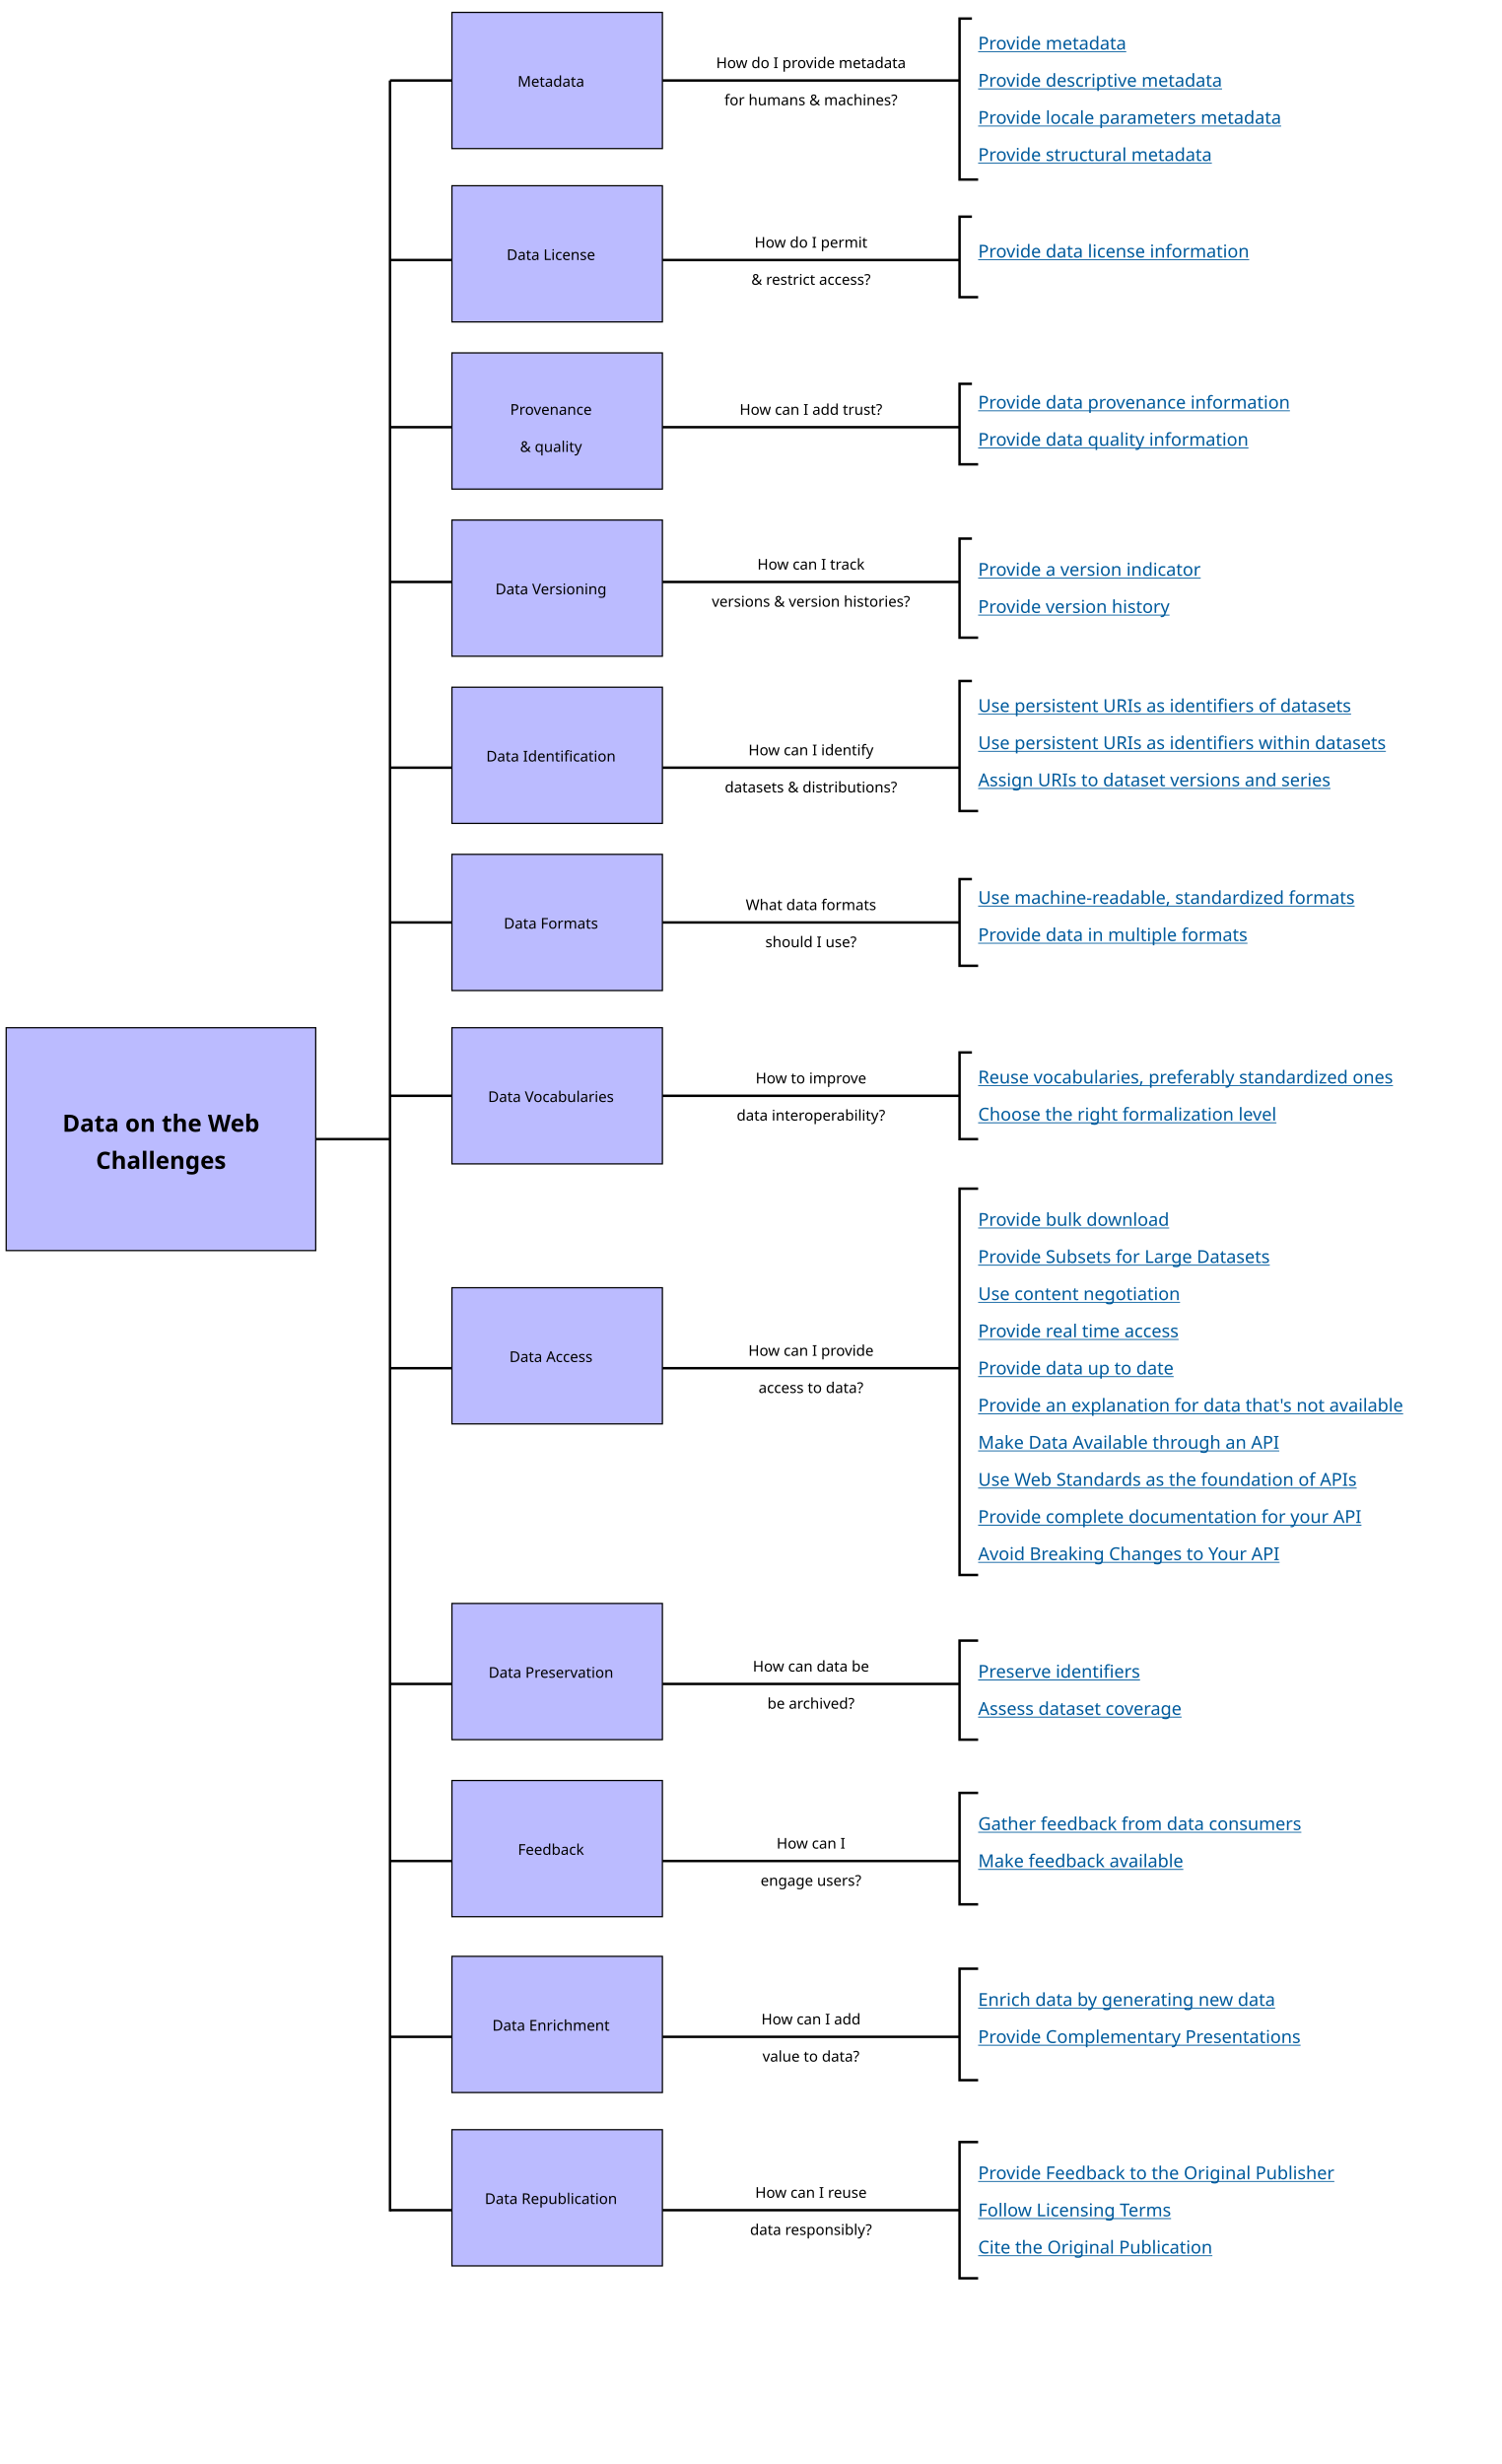
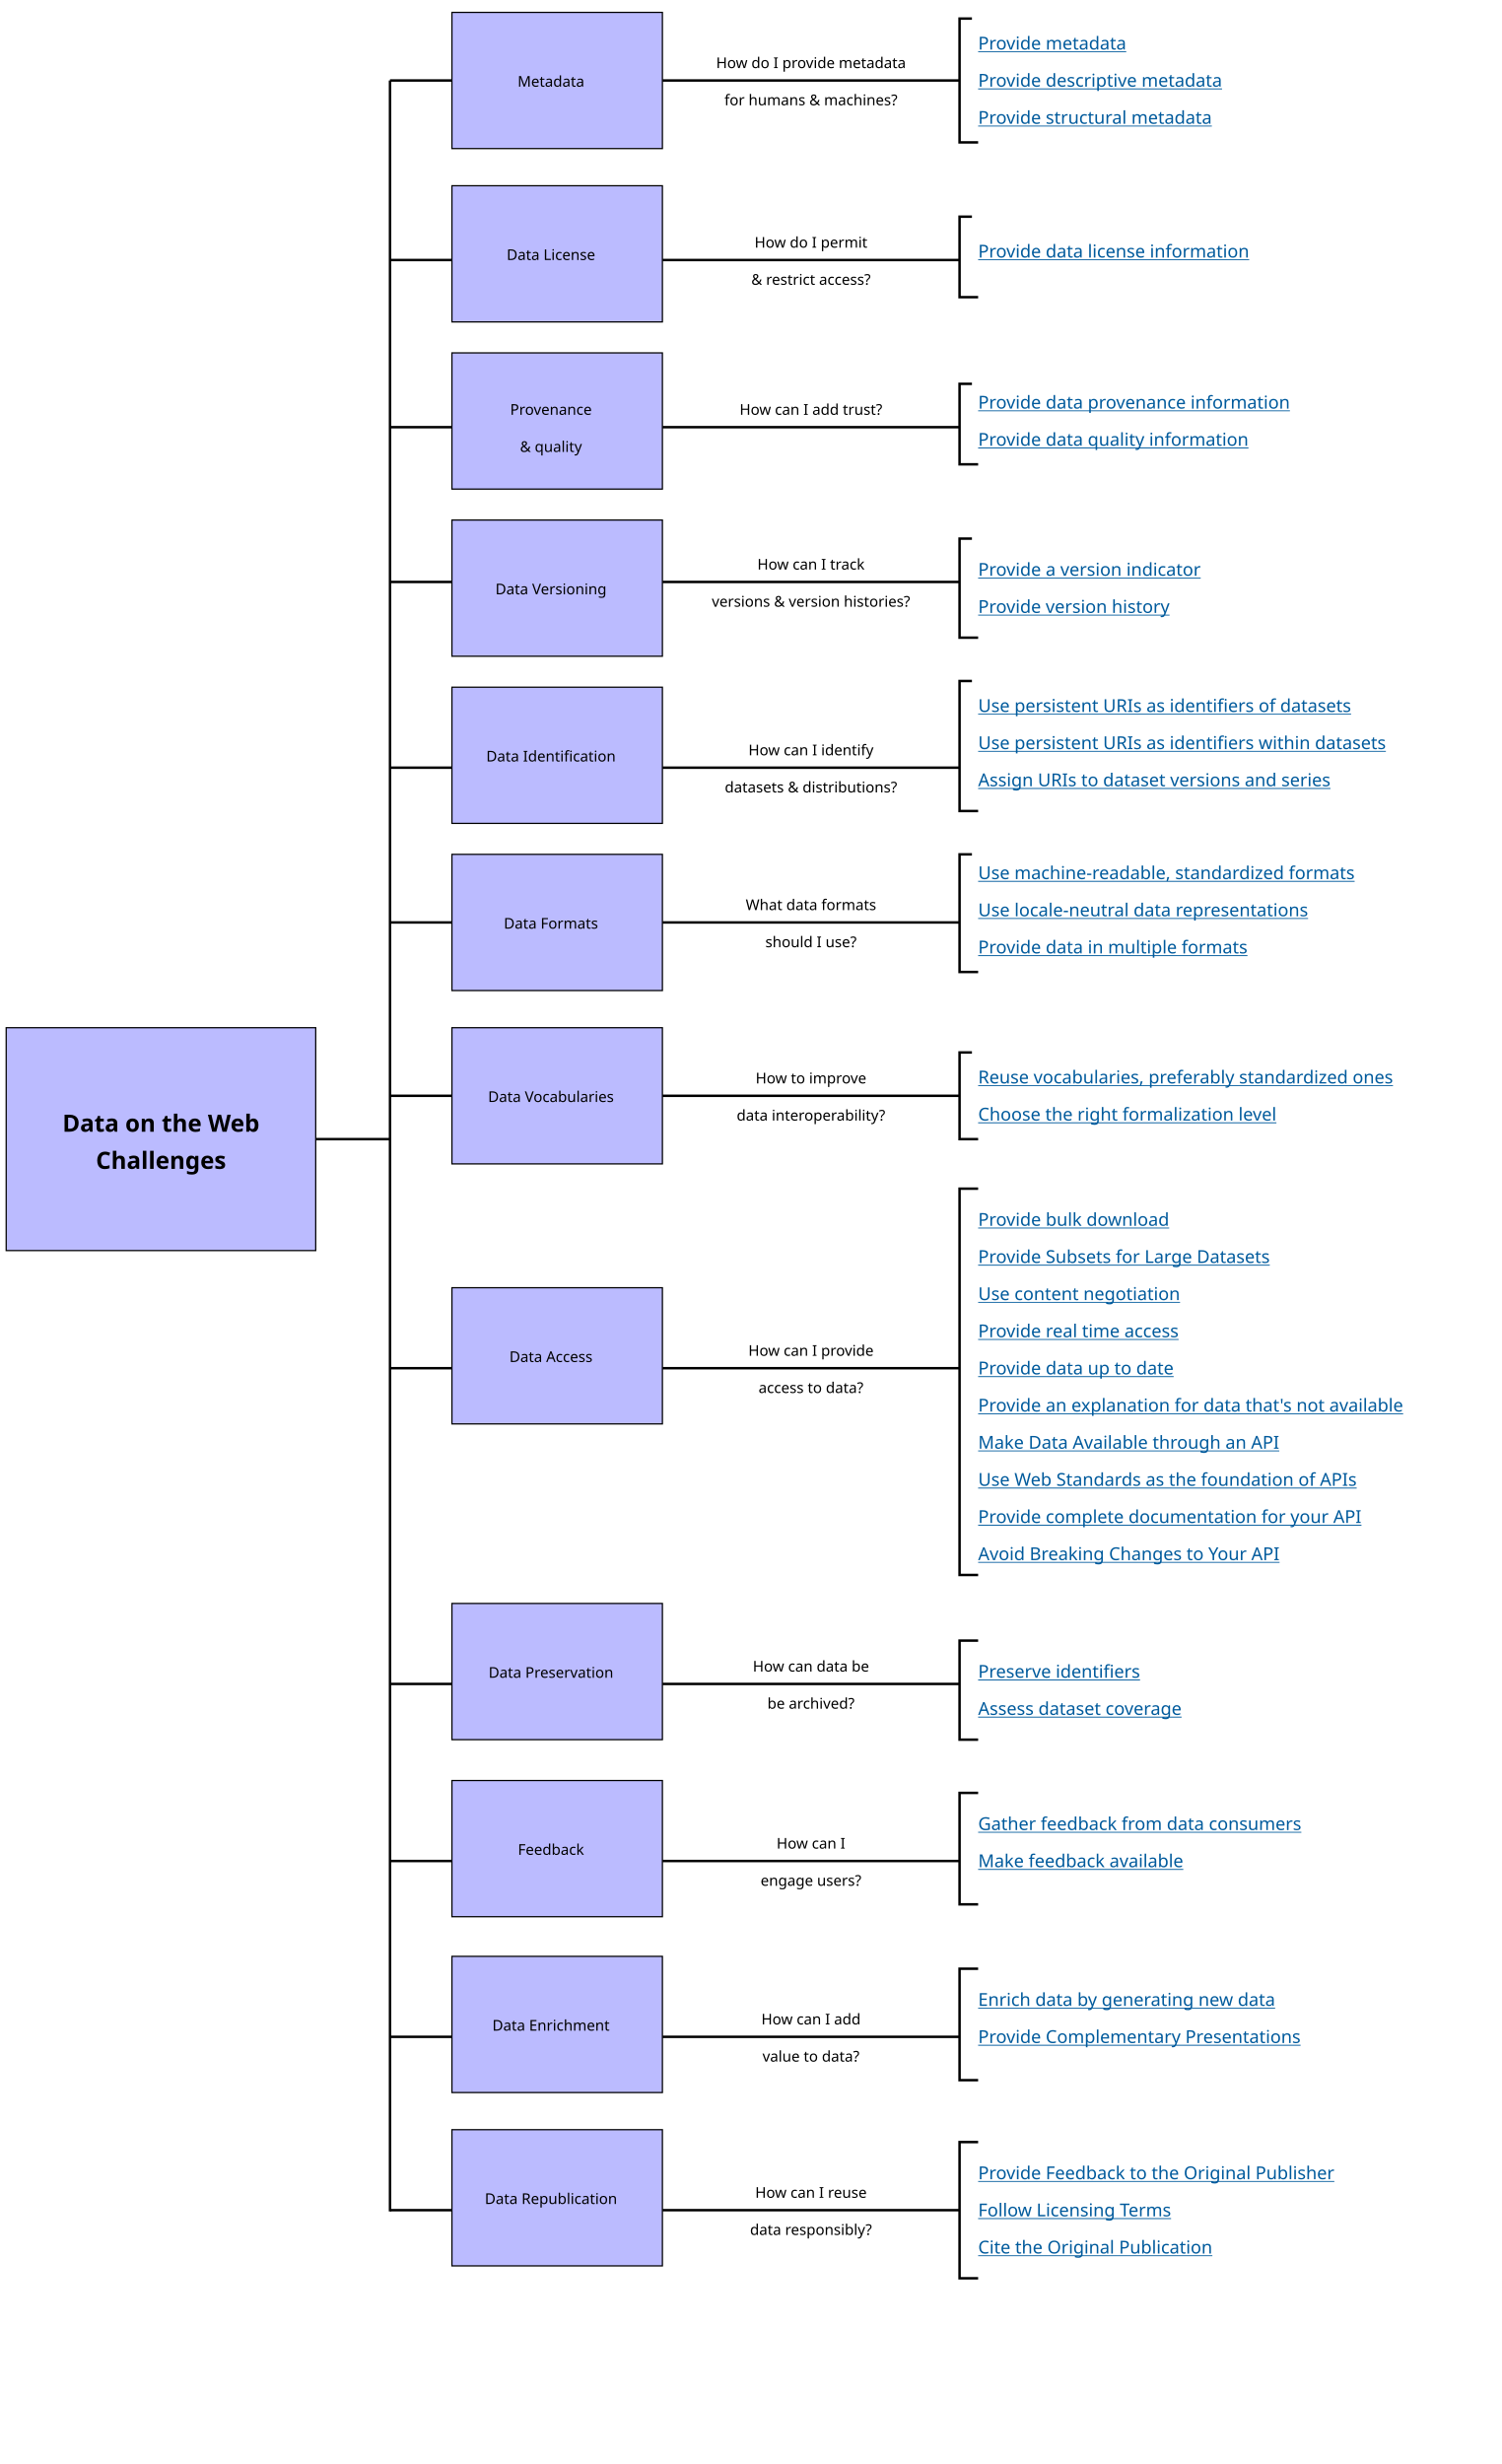
<svg xmlns="http://www.w3.org/2000/svg" xmlns:xlink="http://www.w3.org/1999/xlink" width="920" height="1510" viewBox="945 20 800 1990" preserveAspectRatio="xMinYMin">
  <style type="text/css">
  text {
    font-family:sans-serif;
    font-size:1em;
  }

  text.leftCol, text.rightCol {
    fill:#005A9C; 
    font-size:1.2em;
    text-anchor:end;
    cursor:pointer;
    text-decoration:underline;
  }
  text.rightCol {text-anchor:start}

  .connectorLabel, .blueBoxText, .centreBox {text-anchor:middle; fill:black; stroke:none}

  .centreBox {font-size:1.6em; font-weight:bold}

  #svg {border:medium solid green}
</style>
  <defs>
    <rect x="60" y="10" width="170" height="110" fill="#bbf" stroke="black" stroke-width="1" id="firstRect" />
    <path id="leftConnector" stroke="black" stroke-width="2" d="M 420 85 L 660 85" />
    <path id="rightConnector" stroke="black" stroke-width="2" d="M 830 85 L 890 85" />
    <path id="RColLeftConnector" stroke="black" stroke-width="2" d="M 460 85 L 520 85" />
    <path id="RColRightConnector" stroke="black" stroke-width="2" d="M 680 85 L 920 85" />
    <path id="verticalConnector" stroke="black" stroke-width="2" d="M 890 85 L 890 1806" />
    <path id="challengeToVert" stroke="black" stroke-width="2" d="M -60 90 L 0 90" />
  </defs>
  <g transform="translate(800,0)">
    <g id="BPsMetadata" transform="translate(925,5)">
      <text x="10" y="55" class="rightCol" id="ProvideMetadata">Provide metadata</text>
      <text x="10" y="85" class="rightCol" id="DescriptiveMetadata">Provide descriptive metadata</text>
-       <text x="10" y="115" class="rightCol" id="LocaleParametersMetadata">Provide locale parameters metadata</text>
-       <text x="10" y="145" class="rightCol" id="StructuralMetadata">Provide structural metadata</text>
-       <path d="M 5,30 L -5,30 -5,160 10,160" stroke-width="2" stroke="black" fill="none" />
+       <text x="10" y="115" class="rightCol" id="StructuralMetadata">Provide structural metadata</text>
+       <path d="M 5,30 L -5,30 -5,130 10,130" stroke-width="2" stroke="black" fill="none" />
    </g>
    <g>
      <use xlink:href="#RColLeftConnector" />
      <text x="800" y="75" class="connectorLabel">How do I provide metadata</text>
      <text x="800" y="105" class="connectorLabel">for humans &amp; machines?</text>
      <use xlink:href="#RColRightConnector" />
    </g>
    <g transform="translate(450,20)">
      <use xlink:href="#firstRect" />
      <text x="140" y="70" class="blueBoxText">Metadata</text>
    </g>
  </g>
  <g transform="translate(800,180)">
    <g id="BPsLicence" transform="translate(925,5)">
      <text x="10" y="43" class="rightCol" id="DataLicense">Provide data license information</text>
      <path d="M 5,10 L -5,10 -5,75 10,75" stroke-width="2" stroke="black" fill="none" />
    </g>
    <g transform="translate(0,-35)">
      <use xlink:href="#RColLeftConnector" />
      <text x="800" y="75" class="connectorLabel">How do I permit</text>
      <text x="800" y="105" class="connectorLabel">&amp; restrict access?</text>
      <use xlink:href="#RColRightConnector" />
    </g>
    <g transform="translate(450,-20)">
      <use xlink:href="#firstRect" />
      <text x="140" y="70" class="blueBoxText">Data License</text>
    </g>
  </g>
  <g transform="translate(800,315)">
    <g id="BPsProv" transform="translate(925,5)">
      <text x="10" y="30" class="rightCol" id="DataProvenance">Provide data provenance information</text>
      <text x="10" y="60" class="rightCol" id="DataQuality">Provide data quality information</text>
      <path d="M 5,10 L -5,10 -5,75 10,75" stroke-width="2" stroke="black" fill="none" />
    </g>
    <g transform="translate(0,-35)">
      <use xlink:href="#RColLeftConnector" />
      <text x="800" y="75" class="connectorLabel">How can I add trust?</text>
      <use xlink:href="#RColRightConnector" />
    </g>
    <g transform="translate(450,-20)">
      <use xlink:href="#firstRect" />
      <text x="140" y="60" class="blueBoxText">Provenance</text>
      <text x="140" y="90" class="blueBoxText">&amp; quality</text>
    </g>
  </g>
  <g transform="translate(800,450)">
    <g id="BPsVersion" transform="translate(925,5)">
      <text x="10" y="30" class="rightCol" id="VersioningInfo">Provide a version indicator</text>
      <text x="10" y="60" class="rightCol" id="VersionHistory">Provide version history</text>
      <path d="M 5,0 L -5,0 -5,80 10,80" stroke-width="2" stroke="black" fill="none" />
    </g>
    <g transform="translate(0,-45)">
      <use xlink:href="#RColLeftConnector" />
      <text x="800" y="75" class="connectorLabel">How can I track</text>
      <text x="800" y="105" class="connectorLabel">versions &amp; version histories?</text>
      <use xlink:href="#RColRightConnector" />
    </g>
    <g transform="translate(450,-20)">
      <use xlink:href="#firstRect" />
      <text x="140" y="70" class="blueBoxText">Data Versioning</text>
    </g>
  </g>
  <g transform="translate(800,585)">
    <g id="BPsIdentification" transform="translate(925,5)">
      <text x="10" y="5" class="rightCol" id="UniqueIdentifiers">Use persistent URIs as identifiers of datasets</text>
      <text x="10" y="35" class="rightCol" id="identifiersWithinDatasets">Use persistent URIs as identifiers within datasets</text>
      <text x="10" y="65" class="rightCol" id="VersionIdentifiers">Assign URIs to dataset versions and series</text>
      <path d="M 5,-20 L -5,-20 -5,85 10,85" stroke-width="2" stroke="black" fill="none" />
    </g>
    <g transform="translate(0,-30)">
      <use xlink:href="#RColLeftConnector" />
      <text x="800" y="75" class="connectorLabel">How can I identify</text>
      <text x="800" y="105" class="connectorLabel">datasets &amp; distributions?</text>
      <use xlink:href="#RColRightConnector" />
    </g>
    <g transform="translate(450,-20)">
      <use xlink:href="#firstRect" />
      <text x="140" y="70" class="blueBoxText">Data Identification</text>
    </g>
  </g>
  <g transform="translate(800,680)">
    <g id="BPsDataFormats" transform="translate(925,20)">
-       <text x="10" y="50" class="rightCol" id="MachineReadableStandardizedFormat">Use machine-readable, standardized formats</text>
-       <text x="10" y="80" class="rightCol" id="MultipleFormats">Provide data in multiple formats</text>
-       <path d="M 5,30 L -5,30 -5,100 10,100" stroke-width="2" stroke="black" fill="none" />
+       <text x="10" y="30" class="rightCol" id="MachineReadableStandardizedFormat">Use machine-readable, standardized formats</text>
+       <text x="10" y="60" class="rightCol" id="LocaleParametersMetadata">Use locale-neutral data representations</text>
+       <text x="10" y="90" class="rightCol" id="MultipleFormats">Provide data in multiple formats</text>
+       <path d="M 5,10 L -5,10 -5,105 10,105" stroke-width="2" stroke="black" fill="none" />
    </g>
    <g>
      <use xlink:href="#RColLeftConnector" />
      <text x="800" y="75" class="connectorLabel">What data formats</text>
      <text x="800" y="105" class="connectorLabel">should I use?</text>
      <use xlink:href="#RColRightConnector" />
    </g>
    <g transform="translate(450,20)">
      <use xlink:href="#firstRect" />
      <text x="140" y="70" class="blueBoxText">Data Formats</text>
    </g>
  </g>
  <g transform="translate(800,820)">
    <g id="BPsDataVocab" transform="translate(925,20)">
      <text x="10" y="55" class="rightCol" id="ReuseVocabularies">Reuse vocabularies, preferably standardized ones</text>
      <text x="10" y="85" class="rightCol" id="ChooseRightFormalizationLevel">Choose the right formalization level</text>
      <path d="M 5,30 L -5,30 -5,100 10,100" stroke-width="2" stroke="black" fill="none" />
    </g>
    <g>
      <use xlink:href="#RColLeftConnector" />
      <text x="800" y="75" class="connectorLabel">How to improve</text>
      <text x="800" y="105" class="connectorLabel">data interoperability?</text>
      <use xlink:href="#RColRightConnector" />
    </g>
    <g transform="translate(450,20)">
      <use xlink:href="#firstRect" />
      <text x="140" y="70" class="blueBoxText">Data Vocabularies</text>
    </g>
  </g>
  <g transform="translate(800,1070)">
    <g id="BPsAccess" transform="translate(925,-90)">
      <text x="10" y="30" class="rightCol" id="BulkAccess">Provide bulk download</text>
      <text x="10" y="60" class="rightCol" id="ProvideSubsets">Provide Subsets for Large Datasets</text>
      <text x="10" y="90" class="rightCol" id="Conneg">Use content negotiation</text>
      <text x="10" y="120" class="rightCol" id="AccessRealTime">Provide real time access</text>
      <text x="10" y="150" class="rightCol" id="AccessUptoDate">Provide data up to date</text>
      <text x="10" y="180" class="rightCol" id="DataUnavailabilityReference">Provide an explanation for data that's not available</text>
      <text x="10" y="210" class="rightCol" id="useanAPI">Make Data Available through an API</text>
      <text x="10" y="240" class="rightCol" id="APIHttpVerbs">Use Web Standards as the foundation of APIs</text>
      <text x="10" y="270" class="rightCol" id="documentYourAPI">Provide complete documentation for your API</text>
      <text x="10" y="300" class="rightCol" id="avoidBreakingChangesAPI">Avoid Breaking Changes to Your API</text>
      <path d="M 10,0 L -5,0 -5,312 10,312" stroke-width="2" stroke="black" fill="none" />
    </g>
    <g transform="translate(0,-30)">
      <use xlink:href="#RColLeftConnector" />
      <text x="800" y="75" class="connectorLabel">How can I provide</text>
      <text x="800" y="105" class="connectorLabel">access to data?</text>
      <use xlink:href="#RColRightConnector" />
    </g>
    <g transform="translate(450,-20)">
      <use xlink:href="#firstRect" />
      <text x="140" y="70" class="blueBoxText">Data Access</text>
    </g>
  </g>
  <g transform="translate(800,1325)">
    <g id="BPsDataPreservation" transform="translate(925,20)">
      <text x="10" y="30" class="rightCol" id="ResourceStatus">Preserve identifiers</text>
      <text x="10" y="60" class="rightCol" id="EvaluateCoverage">Assess dataset coverage</text>
      <path d="M 10,0 L -5,0 -5,80 10,80" stroke-width="2" stroke="black" fill="none" />
    </g>
    <g transform="translate(0,-30)">
      <use xlink:href="#RColLeftConnector" />
      <text x="800" y="75" class="connectorLabel">How can data be</text>
      <text x="800" y="105" class="connectorLabel">be archived?</text>
      <use xlink:href="#RColRightConnector" />
    </g>
    <g transform="translate(450,-20)">
      <use xlink:href="#firstRect" />
      <text x="140" y="70" class="blueBoxText">Data Preservation</text>
    </g>
  </g>
  <g transform="translate(800,1468)">
    <g id="BPsDataPreservation" transform="translate(925,0)">
      <text x="10" y="30" class="rightCol" id="GatherFeedback">Gather feedback from data consumers</text>
      <text x="10" y="60" class="rightCol" id="FeedbackInformation">Make feedback available</text>
      <path d="M 10,0 L -5,0 -5,90 10,90" stroke-width="2" stroke="black" fill="none" />
    </g>
    <g transform="translate(0,-30)">
      <use xlink:href="#RColLeftConnector" />
      <text x="800" y="75" class="connectorLabel">How can I</text>
      <text x="800" y="105" class="connectorLabel">engage users?</text>
      <use xlink:href="#RColRightConnector" />
    </g>
    <g transform="translate(450,-20)">
      <use xlink:href="#firstRect" />
      <text x="140" y="70" class="blueBoxText">Feedback</text>
    </g>
  </g>
  <g transform="translate(800,1610)">
    <g id="BPsEnrichment" transform="translate(925,0)">
      <text x="10" y="30" class="rightCol" id="EnrichData">Enrich data by generating new data</text>
      <text x="10" y="60" class="rightCol" id="ProvideComplementaryPresentations">Provide Complementary Presentations</text>
      <path d="M 10,0 L -5,0 -5,90 10,90" stroke-width="2" stroke="black" fill="none" />
    </g>
    <g transform="translate(0,-30)">
      <use xlink:href="#RColLeftConnector" />
      <text x="800" y="75" class="connectorLabel">How can I add</text>
      <text x="800" y="105" class="connectorLabel">value to data?</text>
      <use xlink:href="#RColRightConnector" />
    </g>
    <g transform="translate(450,-20)">
      <use xlink:href="#firstRect" />
      <text x="140" y="70" class="blueBoxText">Data Enrichment</text>
    </g>
  </g>
  <g transform="translate(800,1750)">
    <g id="BPsReuse" transform="translate(925,0)">
      <text x="10" y="30" class="rightCol" id="ProvideFeedbackToPublisher">Provide Feedback to the Original Publisher</text>
      <text x="10" y="60" class="rightCol" id="FollowLicensingTerms">Follow Licensing Terms</text>
      <text x="10" y="90" class="rightCol" id="CiteOriginalPublication">Cite the Original Publication</text>
      <path d="M 10,0 L -5,0 -5,110 10,110" stroke-width="2" stroke="black" fill="none" />
    </g>
    <g transform="translate(0,-30)">
      <use xlink:href="#RColLeftConnector" />
      <text x="800" y="75" class="connectorLabel">How can I reuse</text>
      <text x="800" y="105" class="connectorLabel">data responsibly?</text>
      <use xlink:href="#RColRightConnector" />
    </g>
    <g transform="translate(450,-20)">
      <use xlink:href="#firstRect" />
      <text x="140" y="70" class="blueBoxText">Data Republication</text>
    </g>
  </g>
  <g transform="translate(950,850)">
    <rect x="0" y="0" width="250" height="180" fill="#bbf" stroke="black" stroke-width="1" id="CentreRect" />
    <text x="125" y="84" class="centreBox">Data on the Web</text>
    <text x="125" y="114" class="centreBox">Challenges</text>
    <use xlink:href="#challengeToVert" transform="translate(310,0)" />
  </g>
  <use xlink:href="#verticalConnector" transform="translate(370,0)" />
</svg>
